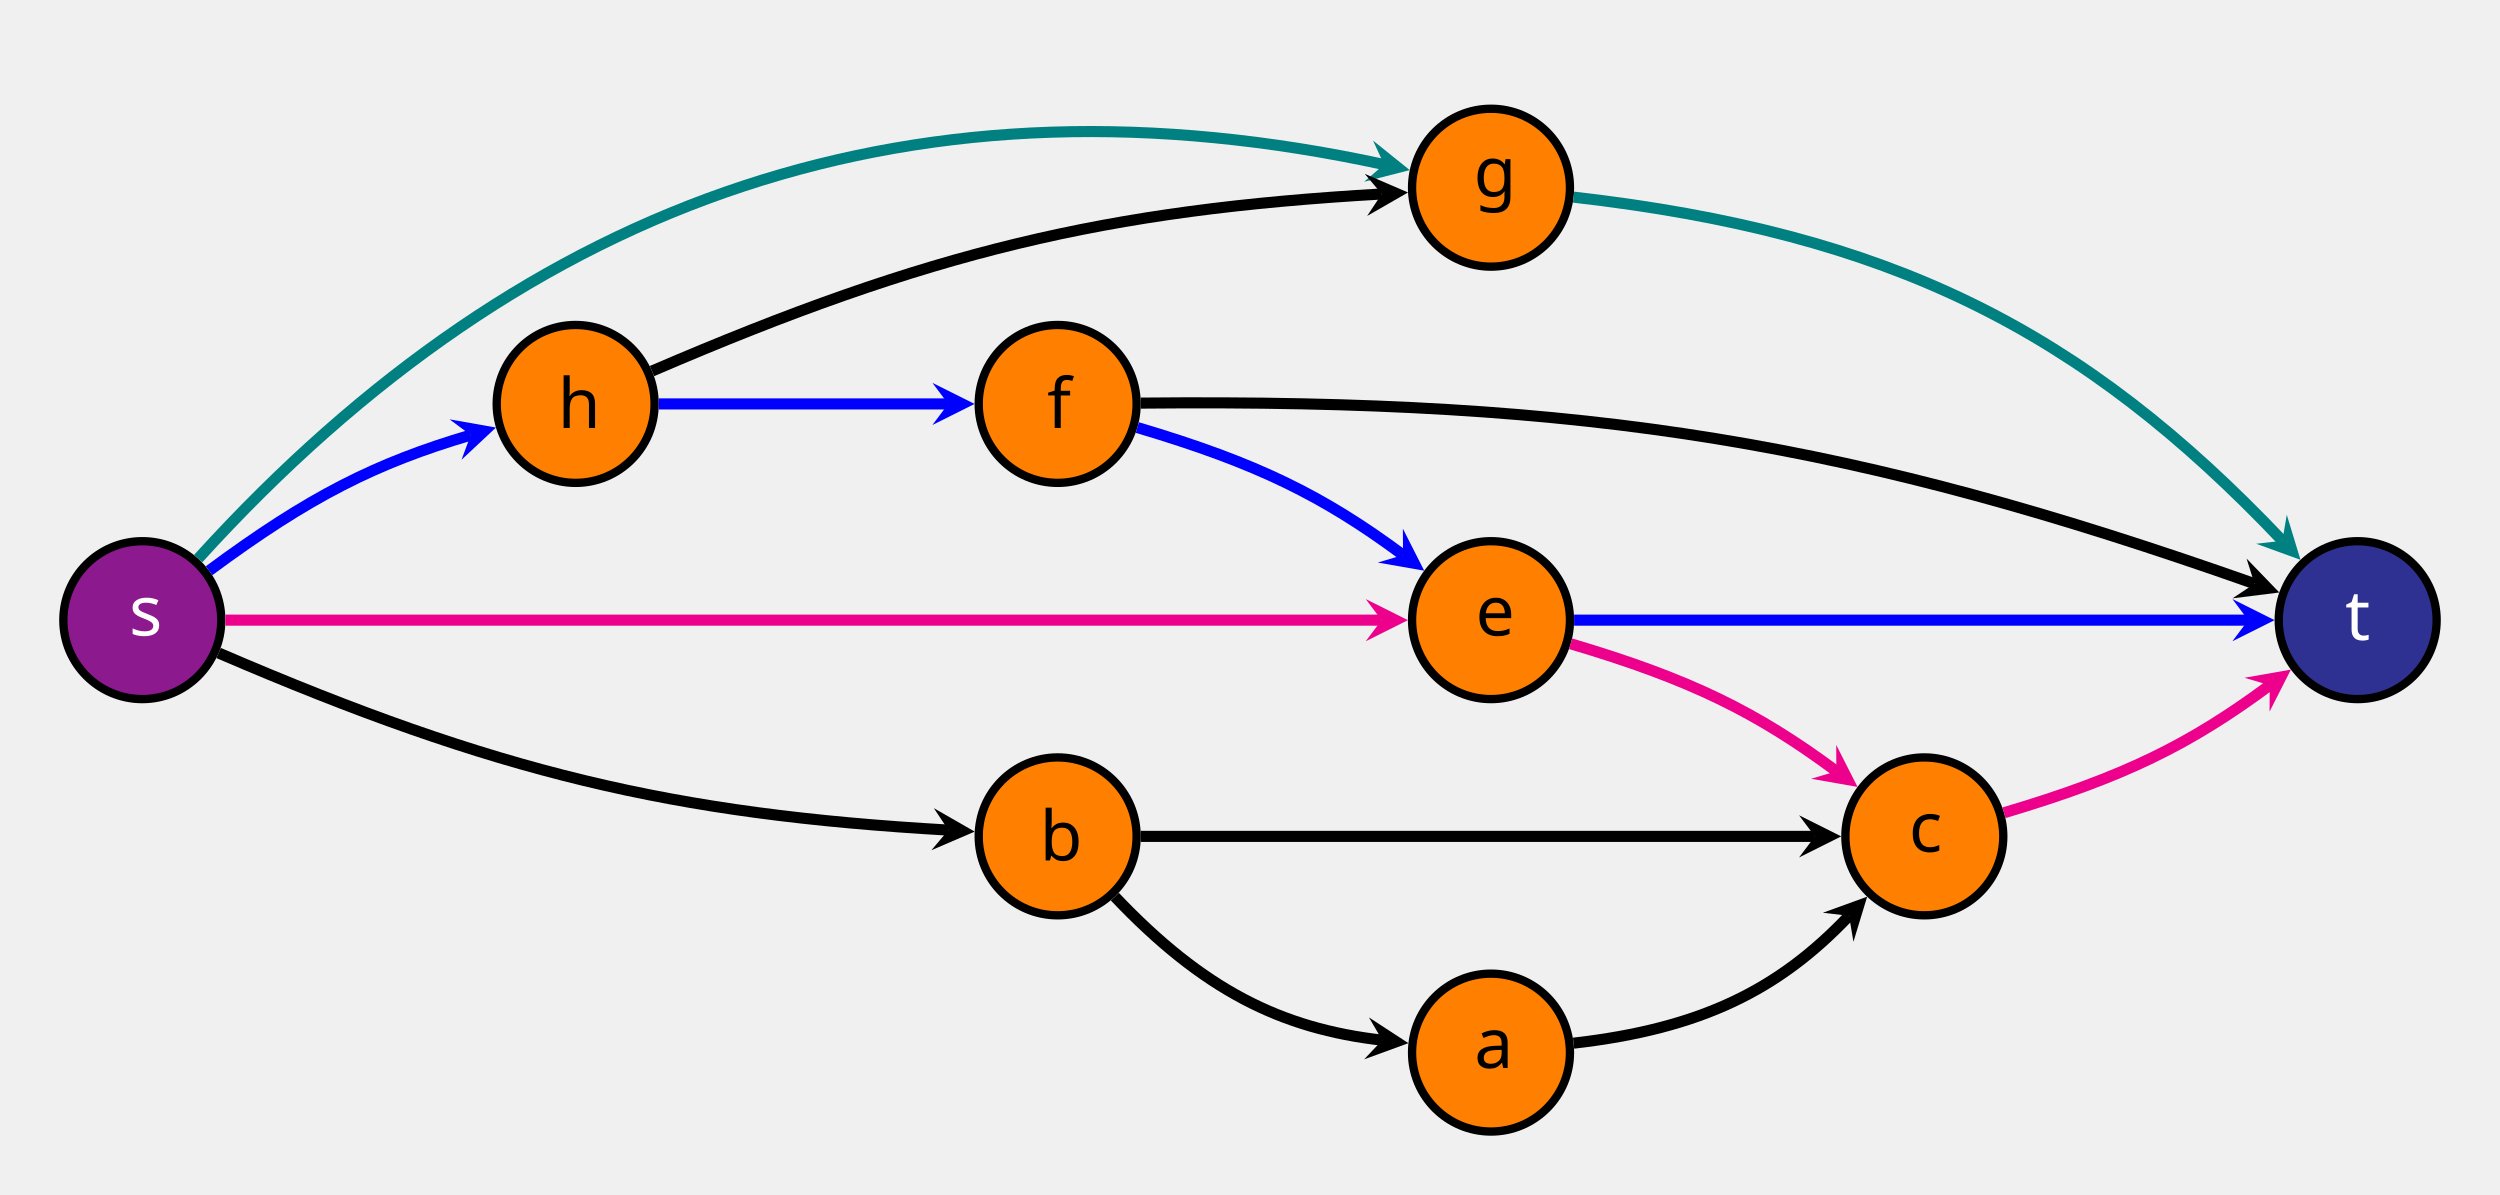
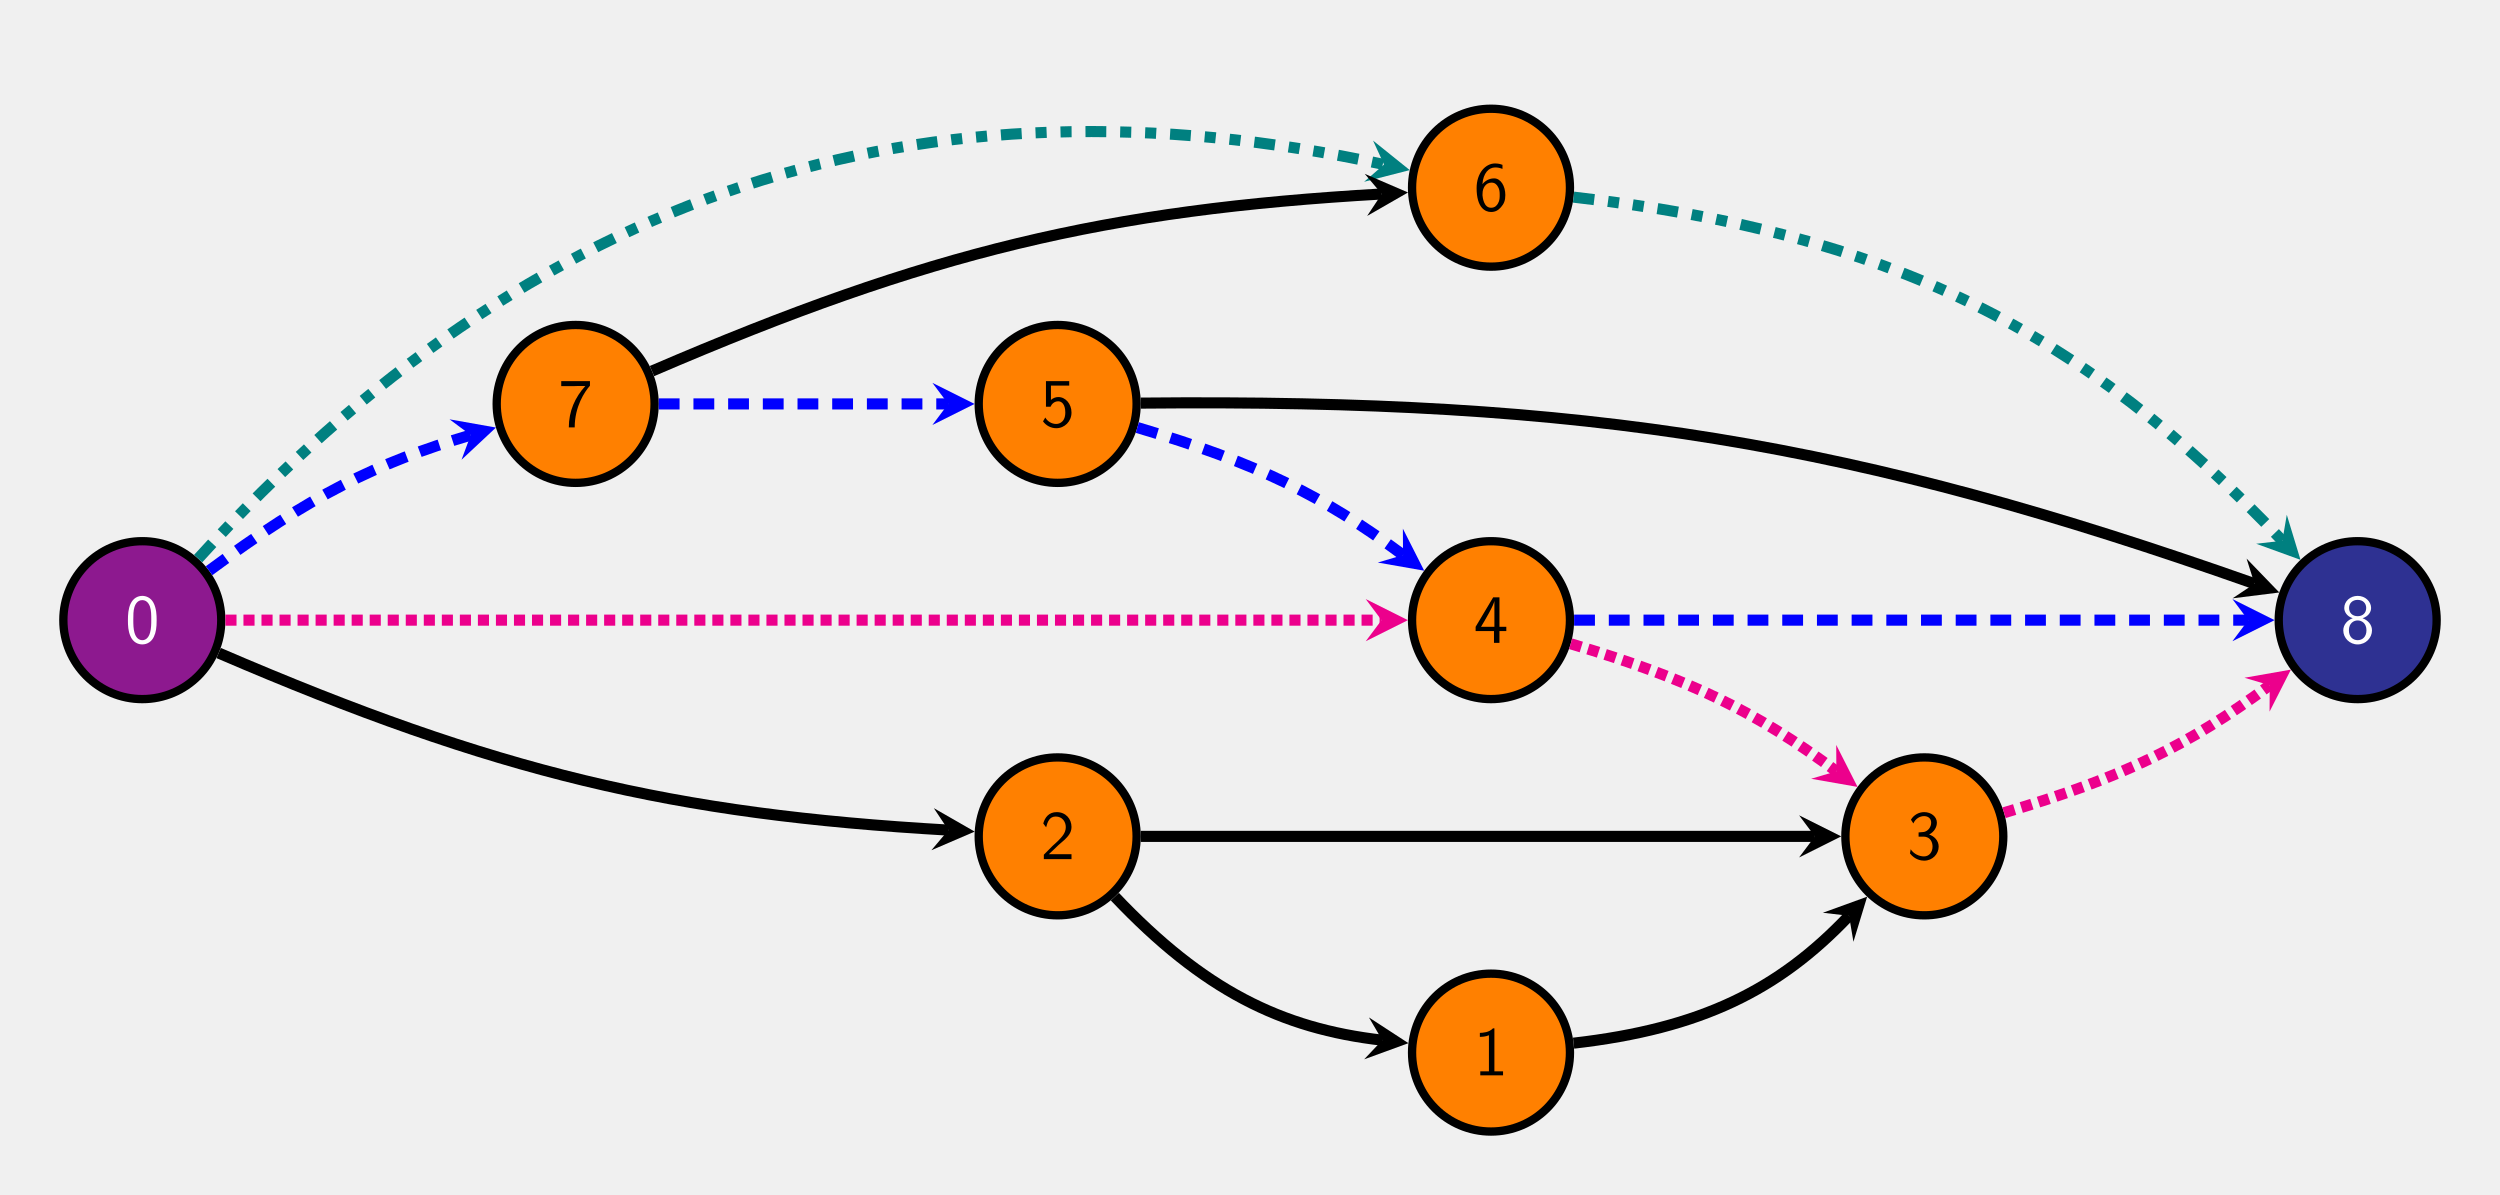
- <svg xmlns="http://www.w3.org/2000/svg" version="1.1" id="svg2" width="478.729" height="228.816" viewBox="0 0 478.729 228.816">
-   <defs id="defs6" />
-   <g id="g8" transform="matrix(1.333333,0,0,-1.333333,0,228.816)">
-     <g id="g10" transform="translate(214.137,144.655)">
-       <g id="g12">
-         <g id="g14">
-           <g id="g16">
-             <g id="g18">
-               <path d="M 11.339,0 C 11.339,6.262 6.262,11.339 0,11.339 -6.262,11.339 -11.339,6.262 -11.339,0 c 0,-6.262 5.076,-11.339 11.339,-11.339 6.262,0 11.339,5.076 11.339,11.339 z" style="fill:#ff8000;fill-opacity:1;fill-rule:nonzero;stroke:#000000;stroke-width:1.196;stroke-linecap:butt;stroke-linejoin:miter;stroke-miterlimit:10;stroke-dasharray:none;stroke-opacity:1" id="path20" />
-             </g>
-             <g id="g22" transform="translate(-2.491,-1.245)">
-               <g id="g24">
-                 <g id="g26" transform="translate(-211.646,-143.41)">
-                   <text xml:space="preserve" transform="matrix(1,0,0,-1,211.646,143.41)" style="font-variant:normal;font-weight:normal;font-size:9.963px;font-family:CMSS10;-inkscape-font-specification:CMSS10;writing-mode:lr-tb;fill:#000000;fill-opacity:1;fill-rule:nonzero;stroke:none" id="text30">
-                     <tspan x="0" y="0" id="tspan28">g</tspan>
-                   </text>
-                   <g id="g32" transform="translate(211.646,143.41)" />
-                 </g>
-               </g>
-               <g id="g34" transform="translate(2.491,1.245)" />
-             </g>
-           </g>
-           <g id="g36">
-             <g id="g38">
-               <path d="m -50.897,-31.054 c 0,6.262 -5.076,11.339 -11.339,11.339 -6.262,0 -11.339,-5.076 -11.339,-11.339 0,-6.262 5.076,-11.339 11.339,-11.339 6.262,0 11.339,5.076 11.339,11.339 z" style="fill:#ff8000;fill-opacity:1;fill-rule:nonzero;stroke:#000000;stroke-width:1.196;stroke-linecap:butt;stroke-linejoin:miter;stroke-miterlimit:10;stroke-dasharray:none;stroke-opacity:1" id="path40" />
-             </g>
-             <g id="g42" transform="translate(-63.757,-34.513)">
-               <g id="g44">
-                 <g id="g46" transform="translate(-150.38,-110.142)">
-                   <text xml:space="preserve" transform="matrix(1,0,0,-1,150.38,110.142)" style="font-variant:normal;font-weight:normal;font-size:9.963px;font-family:CMSS10;-inkscape-font-specification:CMSS10;writing-mode:lr-tb;fill:#000000;fill-opacity:1;fill-rule:nonzero;stroke:none" id="text50">
-                     <tspan x="0" y="0" id="tspan48">f</tspan>
-                   </text>
-                   <g id="g52" transform="translate(150.38,110.142)" />
-                 </g>
-               </g>
-               <g id="g54" transform="translate(63.757,34.513)" />
-             </g>
-           </g>
-           <g id="g56">
-             <g id="g58">
-               <path d="m -120.125,-31.054 c 0,6.262 -5.076,11.339 -11.339,11.339 -6.262,0 -11.339,-5.076 -11.339,-11.339 0,-6.262 5.076,-11.339 11.339,-11.339 6.262,0 11.339,5.076 11.339,11.339 z" style="fill:#ff8000;fill-opacity:1;fill-rule:nonzero;stroke:#000000;stroke-width:1.196;stroke-linecap:butt;stroke-linejoin:miter;stroke-miterlimit:10;stroke-dasharray:none;stroke-opacity:1" id="path60" />
-             </g>
-             <g id="g62" transform="translate(-134.036,-34.513)">
-               <g id="g64">
-                 <g id="g66" transform="translate(-80.101,-110.142)">
-                   <text xml:space="preserve" transform="matrix(1,0,0,-1,80.101,110.142)" style="font-variant:normal;font-weight:normal;font-size:9.963px;font-family:CMSS10;-inkscape-font-specification:CMSS10;writing-mode:lr-tb;fill:#000000;fill-opacity:1;fill-rule:nonzero;stroke:none" id="text70">
-                     <tspan x="0" y="0" id="tspan68">h</tspan>
-                   </text>
-                   <g id="g72" transform="translate(80.101,110.142)" />
-                 </g>
-               </g>
-               <g id="g74" transform="translate(134.036,34.513)" />
-             </g>
-           </g>
-           <g id="g76">
-             <g id="g78">
-               <path d="m -182.36,-62.108 c 0,6.262 -5.076,11.339 -11.339,11.339 -6.262,0 -11.339,-5.076 -11.339,-11.339 0,-6.262 5.076,-11.339 11.339,-11.339 6.262,0 11.339,5.076 11.339,11.339 z" style="fill:#8d198f;fill-opacity:1;fill-rule:nonzero;stroke:#000000;stroke-width:1.196;stroke-linecap:butt;stroke-linejoin:miter;stroke-miterlimit:10;stroke-dasharray:none;stroke-opacity:1" id="path80" />
-             </g>
-             <g id="g82" transform="translate(-195.606,-64.321)">
-               <g id="g84">
-                 <g id="g86" transform="translate(-18.531,-80.334)">
-                   <text xml:space="preserve" transform="matrix(1,0,0,-1,18.531,80.334)" style="font-variant:normal;font-weight:normal;font-size:9.963px;font-family:CMSS10;-inkscape-font-specification:CMSS10;writing-mode:lr-tb;fill:#ffffff;fill-opacity:1;fill-rule:nonzero;stroke:none" id="text90">
-                     <tspan x="0" y="0" id="tspan88">s</tspan>
-                   </text>
-                   <g id="g92" transform="translate(18.531,80.334)" />
-                 </g>
-               </g>
-               <g id="g94" transform="translate(195.606,64.321)" />
-             </g>
-           </g>
-           <g id="g96">
-             <g id="g98">
-               <path d="m 11.339,-62.108 c 0,6.262 -5.076,11.339 -11.339,11.339 -6.262,0 -11.339,-5.076 -11.339,-11.339 0,-6.262 5.076,-11.339 11.339,-11.339 6.262,0 11.339,5.076 11.339,11.339 z" style="fill:#ff8000;fill-opacity:1;fill-rule:nonzero;stroke:#000000;stroke-width:1.196;stroke-linecap:butt;stroke-linejoin:miter;stroke-miterlimit:10;stroke-dasharray:none;stroke-opacity:1" id="path100" />
-             </g>
-             <g id="g102" transform="translate(-2.214,-64.321)">
-               <g id="g104">
-                 <g id="g106" transform="translate(-211.923,-80.334)">
-                   <text xml:space="preserve" transform="matrix(1,0,0,-1,211.923,80.334)" style="font-variant:normal;font-weight:normal;font-size:9.963px;font-family:CMSS10;-inkscape-font-specification:CMSS10;writing-mode:lr-tb;fill:#000000;fill-opacity:1;fill-rule:nonzero;stroke:none" id="text110">
-                     <tspan x="0" y="0" id="tspan108">e</tspan>
-                   </text>
-                   <g id="g112" transform="translate(211.923,80.334)" />
-                 </g>
-               </g>
-               <g id="g114" transform="translate(2.214,64.321)" />
-             </g>
-           </g>
-           <g id="g116">
-             <g id="g118">
-               <path d="m 73.574,-93.162 c 0,6.262 -5.076,11.339 -11.339,11.339 -6.262,0 -11.339,-5.076 -11.339,-11.339 0,-6.262 5.076,-11.339 11.339,-11.339 6.262,0 11.339,5.076 11.339,11.339 z" style="fill:#ff8000;fill-opacity:1;fill-rule:nonzero;stroke:#000000;stroke-width:1.196;stroke-linecap:butt;stroke-linejoin:miter;stroke-miterlimit:10;stroke-dasharray:none;stroke-opacity:1" id="path120" />
-             </g>
-             <g id="g122" transform="translate(60.021,-95.375)">
-               <g id="g124">
-                 <g id="g126" transform="translate(-274.158,-49.28)">
-                   <text xml:space="preserve" transform="matrix(1,0,0,-1,274.158,49.28)" style="font-variant:normal;font-weight:normal;font-size:9.963px;font-family:CMSS10;-inkscape-font-specification:CMSS10;writing-mode:lr-tb;fill:#000000;fill-opacity:1;fill-rule:nonzero;stroke:none" id="text130">
-                     <tspan x="0" y="0" id="tspan128">c</tspan>
-                   </text>
-                   <g id="g132" transform="translate(274.158,49.28)" />
-                 </g>
-               </g>
-               <g id="g134" transform="translate(-60.021,95.375)" />
-             </g>
-           </g>
-           <g id="g136">
-             <g id="g138">
-               <path d="m 135.81,-62.108 c 0,6.262 -5.076,11.339 -11.339,11.339 -6.262,0 -11.339,-5.076 -11.339,-11.339 0,-6.262 5.076,-11.339 11.339,-11.339 6.262,0 11.339,5.076 11.339,11.339 z" style="fill:#2e3192;fill-opacity:1;fill-rule:nonzero;stroke:#000000;stroke-width:1.196;stroke-linecap:butt;stroke-linejoin:miter;stroke-miterlimit:10;stroke-dasharray:none;stroke-opacity:1" id="path140" />
-             </g>
-             <g id="g142" transform="translate(122.671,-64.954)">
-               <g id="g144">
-                 <g id="g146" transform="translate(-336.808,-79.701)">
-                   <text xml:space="preserve" transform="matrix(1,0,0,-1,336.808,79.701)" style="font-variant:normal;font-weight:normal;font-size:9.963px;font-family:CMSS10;-inkscape-font-specification:CMSS10;writing-mode:lr-tb;fill:#ffffff;fill-opacity:1;fill-rule:nonzero;stroke:none" id="text150">
-                     <tspan x="0" y="0" id="tspan148">t</tspan>
-                   </text>
-                   <g id="g152" transform="translate(336.808,79.701)" />
-                 </g>
-               </g>
-               <g id="g154" transform="translate(-122.671,64.954)" />
-             </g>
-           </g>
-           <g id="g156">
-             <g id="g158">
-               <path d="m 11.339,-124.216 c 0,6.262 -5.076,11.339 -11.339,11.339 -6.262,0 -11.339,-5.076 -11.339,-11.339 0,-6.262 5.076,-11.339 11.339,-11.339 6.262,0 11.339,5.076 11.339,11.339 z" style="fill:#ff8000;fill-opacity:1;fill-rule:nonzero;stroke:#000000;stroke-width:1.196;stroke-linecap:butt;stroke-linejoin:miter;stroke-miterlimit:10;stroke-dasharray:none;stroke-opacity:1" id="path160" />
-             </g>
-             <g id="g162" transform="translate(-2.394,-126.429)">
-               <g id="g164">
-                 <g id="g166" transform="translate(-211.743,-18.226)">
-                   <text xml:space="preserve" transform="matrix(1,0,0,-1,211.743,18.226)" style="font-variant:normal;font-weight:normal;font-size:9.963px;font-family:CMSS10;-inkscape-font-specification:CMSS10;writing-mode:lr-tb;fill:#000000;fill-opacity:1;fill-rule:nonzero;stroke:none" id="text170">
-                     <tspan x="0" y="0" id="tspan168">a</tspan>
-                   </text>
-                   <g id="g172" transform="translate(211.743,18.226)" />
-                 </g>
-               </g>
-               <g id="g174" transform="translate(2.394,126.429)" />
-             </g>
-           </g>
-           <g id="g176">
-             <g id="g178">
-               <path d="m -50.897,-93.162 c 0,6.262 -5.076,11.339 -11.339,11.339 -6.262,0 -11.339,-5.076 -11.339,-11.339 0,-6.262 5.076,-11.339 11.339,-11.339 6.262,0 11.339,5.076 11.339,11.339 z" style="fill:#ff8000;fill-opacity:1;fill-rule:nonzero;stroke:#000000;stroke-width:1.196;stroke-linecap:butt;stroke-linejoin:miter;stroke-miterlimit:10;stroke-dasharray:none;stroke-opacity:1" id="path180" />
-             </g>
-             <g id="g182" transform="translate(-64.809,-96.62)">
-               <g id="g184">
-                 <g id="g186" transform="translate(-149.328,-48.035)">
-                   <text xml:space="preserve" transform="matrix(1,0,0,-1,149.328,48.035)" style="font-variant:normal;font-weight:normal;font-size:9.963px;font-family:CMSS10;-inkscape-font-specification:CMSS10;writing-mode:lr-tb;fill:#000000;fill-opacity:1;fill-rule:nonzero;stroke:none" id="text190">
-                     <tspan x="0" y="0" id="tspan188">b</tspan>
-                   </text>
-                   <g id="g192" transform="translate(149.328,48.035)" />
-                 </g>
-               </g>
-               <g id="g194" transform="translate(64.809,96.62)" />
-             </g>
-           </g>
-           <g id="g196">
-             <g id="g198">
-               <path d="M -185.678,-53.269 C -137.648,-0.34 -81.519,17.657 -15.365,3.328" style="fill:none;stroke:#008080;stroke-width:1.594;stroke-linecap:butt;stroke-linejoin:miter;stroke-miterlimit:10;stroke-dasharray:none;stroke-opacity:1" id="path200" />
-               <g id="g202" transform="matrix(0.9773,-0.21167,0.21167,0.9773,-15.36531,3.32793)">
-                 <g id="g204">
-                   <path d="M 3.786,0 -2.271,3.029 0,0 -2.271,-3.029" style="fill:#008080;fill-opacity:1;fill-rule:nonzero;stroke:none" id="path206" />
-                 </g>
-               </g>
-               <g id="g208">
-                 <g id="g210" transform="translate(-106.854,4.269)">
-                   <g id="g212" />
-                   <g id="g214" transform="translate(106.854,-4.269)" />
-                 </g>
-               </g>
-             </g>
-           </g>
-           <g id="g216">
-             <g id="g218">
-               <path d="M 11.859,-1.355 C 57.252,-6.54 84.819,-20.297 113.653,-50.701" style="fill:none;stroke:#008080;stroke-width:1.594;stroke-linecap:butt;stroke-linejoin:miter;stroke-miterlimit:10;stroke-dasharray:none;stroke-opacity:1" id="path220" />
-               <g id="g222" transform="matrix(0.6881,-0.72556,0.72556,0.6881,113.653,-50.70087)">
-                 <g id="g224">
-                   <path d="M 3.786,0 -2.271,3.029 0,0 -2.271,-3.029" style="fill:#008080;fill-opacity:1;fill-rule:nonzero;stroke:none" id="path226" />
-                 </g>
-               </g>
-               <g id="g228">
-                 <g id="g230" transform="translate(69.29,-12.796)">
-                   <g id="g232" />
-                   <g id="g234" transform="translate(-69.29,12.796)" />
-                 </g>
-               </g>
-             </g>
-           </g>
-           <g id="g236">
-             <g id="g238">
-               <path d="M -120.5,-26.335 C -80.518,-9.125 -55.373,-3.183 -15.696,-0.902" style="fill:none;stroke:#000000;stroke-width:1.594;stroke-linecap:butt;stroke-linejoin:miter;stroke-miterlimit:10;stroke-dasharray:none;stroke-opacity:1" id="path240" />
-               <g id="g242" transform="matrix(0.9983,0.05737,-0.05737,0.9983,-15.69566,-0.9022)">
-                 <g id="g244">
-                   <path d="M 3.786,0 -2.271,3.029 0,0 -2.271,-3.029" style="fill:#000000;fill-opacity:1;fill-rule:nonzero;stroke:none" id="path246" />
-                 </g>
-               </g>
-               <g id="g248">
-                 <g id="g250" transform="translate(-67.51,-3.875)">
-                   <g id="g252" />
-                   <g id="g254" transform="translate(67.51,3.875)" />
-                 </g>
-               </g>
-             </g>
-           </g>
-           <g id="g256">
-             <g id="g258">
-               <path d="m -184.107,-55.006 c 14.49,10.73 23.914,15.432 37.571,19.482" style="fill:none;stroke:#0000ff;stroke-width:1.594;stroke-linecap:butt;stroke-linejoin:miter;stroke-miterlimit:10;stroke-dasharray:none;stroke-opacity:1" id="path260" />
-               <g id="g262" transform="matrix(0.95866,0.28432,-0.28432,0.95866,-146.5361,-35.52368)">
-                 <g id="g264">
-                   <path d="M 3.786,0 -2.271,3.029 0,0 -2.271,-3.029" style="fill:#0000ff;fill-opacity:1;fill-rule:nonzero;stroke:none" id="path266" />
-                 </g>
-               </g>
-               <g id="g268">
-                 <g id="g270" transform="translate(-164.553,-46.742)">
-                   <g id="g272" />
-                   <g id="g274" transform="translate(164.553,46.742)" />
-                 </g>
-               </g>
-             </g>
-           </g>
-           <g id="g276">
-             <g id="g278">
-               <path d="m -119.527,-31.054 h 41.569" style="fill:none;stroke:#0000ff;stroke-width:1.594;stroke-linecap:butt;stroke-linejoin:miter;stroke-miterlimit:10;stroke-dasharray:none;stroke-opacity:1" id="path280" />
-               <g id="g282" transform="translate(-77.95793,-31.05412)">
-                 <g id="g284">
-                   <path d="M 3.786,0 -2.271,3.029 0,0 -2.271,-3.029" style="fill:#0000ff;fill-opacity:1;fill-rule:nonzero;stroke:none" id="path286" />
-                 </g>
-               </g>
-               <g id="g288">
-                 <g id="g290" transform="translate(-96.848,-35.171)">
-                   <g id="g292" />
-                   <g id="g294" transform="translate(96.848,35.171)" />
-                 </g>
-               </g>
-             </g>
-           </g>
-           <g id="g296">
-             <g id="g298">
-               <path d="M -50.3,-30.938 C 14.469,-30.308 52.137,-36.575 109.646,-56.875" style="fill:none;stroke:#000000;stroke-width:1.594;stroke-linecap:butt;stroke-linejoin:miter;stroke-miterlimit:10;stroke-dasharray:none;stroke-opacity:1" id="path300" />
-               <g id="g302" transform="matrix(0.94293,-0.33284,0.33284,0.94293,109.6462,-56.87506)">
-                 <g id="g304">
-                   <path d="M 3.786,0 -2.271,3.029 0,0 -2.271,-3.029" style="fill:#000000;fill-opacity:1;fill-rule:nonzero;stroke:none" id="path306" />
-                 </g>
-               </g>
-               <g id="g308">
-                 <g id="g310" transform="translate(32.841,-32.097)">
-                   <g id="g312" />
-                   <g id="g314" transform="translate(-32.841,32.097)" />
-                 </g>
-               </g>
-             </g>
-           </g>
-           <g id="g316">
-             <g id="g318">
-               <path d="m -50.792,-34.447 c 17.286,-5.127 26.71,-9.829 38.157,-18.306" style="fill:none;stroke:#0000ff;stroke-width:1.594;stroke-linecap:butt;stroke-linejoin:miter;stroke-miterlimit:10;stroke-dasharray:none;stroke-opacity:1" id="path320" />
-               <g id="g322" transform="matrix(0.80362,-0.59505,0.59505,0.80362,-12.6349,-52.75293)">
-                 <g id="g324">
-                   <path d="M 3.786,0 -2.271,3.029 0,0 -2.271,-3.029" style="fill:#0000ff;fill-opacity:1;fill-rule:nonzero;stroke:none" id="path326" />
-                 </g>
-               </g>
-               <g id="g328">
-                 <g id="g330" transform="translate(-29.144,-46.742)">
-                   <g id="g332" />
-                   <g id="g334" transform="translate(29.144,46.742)" />
-                 </g>
-               </g>
-             </g>
-           </g>
-           <g id="g336">
-             <g id="g338">
-               <path d="M -181.763,-62.108 H -15.722" style="fill:none;stroke:#ec008c;stroke-width:1.594;stroke-linecap:butt;stroke-linejoin:miter;stroke-miterlimit:10;stroke-dasharray:none;stroke-opacity:1" id="path340" />
-               <g id="g342" transform="translate(-15.72229,-62.10825)">
-                 <g id="g344">
-                   <path d="M 3.786,0 -2.271,3.029 0,0 -2.271,-3.029" style="fill:#ec008c;fill-opacity:1;fill-rule:nonzero;stroke:none" id="path346" />
-                 </g>
-               </g>
-               <g id="g348">
-                 <g id="g350" transform="translate(-96.848,-66.225)">
-                   <g id="g352" />
-                   <g id="g354" transform="translate(96.848,66.225)" />
-                 </g>
-               </g>
-             </g>
-           </g>
-           <g id="g356">
-             <g id="g358">
-               <path d="m 11.936,-62.108 h 96.813" style="fill:none;stroke:#0000ff;stroke-width:1.594;stroke-linecap:butt;stroke-linejoin:miter;stroke-miterlimit:10;stroke-dasharray:none;stroke-opacity:1" id="path360" />
-               <g id="g362" transform="translate(108.749,-62.10825)">
-                 <g id="g364">
-                   <path d="M 3.786,0 -2.271,3.029 0,0 -2.271,-3.029" style="fill:#0000ff;fill-opacity:1;fill-rule:nonzero;stroke:none" id="path366" />
-                 </g>
-               </g>
-               <g id="g368">
-                 <g id="g370" transform="translate(62.235,-57.99)">
-                   <g id="g372" />
-                   <g id="g374" transform="translate(-62.235,57.99)" />
-                 </g>
-               </g>
-             </g>
-           </g>
-           <g id="g376">
-             <g id="g378">
-               <path d="m 11.443,-65.501 c 17.286,-5.127 26.71,-9.829 38.157,-18.306" style="fill:none;stroke:#ec008c;stroke-width:1.594;stroke-linecap:butt;stroke-linejoin:miter;stroke-miterlimit:10;stroke-dasharray:none;stroke-opacity:1" id="path380" />
-               <g id="g382" transform="matrix(0.80362,-0.59505,0.59505,0.80362,49.60072,-83.80705)">
-                 <g id="g384">
-                   <path d="M 3.786,0 -2.271,3.029 0,0 -2.271,-3.029" style="fill:#ec008c;fill-opacity:1;fill-rule:nonzero;stroke:none" id="path386" />
-                 </g>
-               </g>
-               <g id="g388">
-                 <g id="g390" transform="translate(33.091,-77.796)">
-                   <g id="g392" />
-                   <g id="g394" transform="translate(-33.091,77.796)" />
-                 </g>
-               </g>
-             </g>
-           </g>
-           <g id="g396">
-             <g id="g398">
-               <path d="m -182.736,-66.828 c 39.982,-17.21 65.127,-23.152 104.805,-25.433" style="fill:none;stroke:#000000;stroke-width:1.594;stroke-linecap:butt;stroke-linejoin:miter;stroke-miterlimit:10;stroke-dasharray:none;stroke-opacity:1" id="path400" />
-               <g id="g402" transform="matrix(0.9983,-0.05737,0.05737,0.9983,-77.9313,-92.26018)">
-                 <g id="g404">
-                   <path d="M 3.786,0 -2.271,3.029 0,0 -2.271,-3.029" style="fill:#000000;fill-opacity:1;fill-rule:nonzero;stroke:none" id="path406" />
-                 </g>
-               </g>
-               <g id="g408">
-                 <g id="g410" transform="translate(-129.745,-81.051)">
-                   <g id="g412" />
-                   <g id="g414" transform="translate(129.745,81.051)" />
-                 </g>
-               </g>
-             </g>
-           </g>
-           <g id="g416">
-             <g id="g418">
-               <path d="m -50.299,-93.162 h 96.812" style="fill:none;stroke:#000000;stroke-width:1.594;stroke-linecap:butt;stroke-linejoin:miter;stroke-miterlimit:10;stroke-dasharray:none;stroke-opacity:1" id="path420" />
-               <g id="g422" transform="translate(46.51334,-93.16238)">
-                 <g id="g424">
-                   <path d="M 3.786,0 -2.271,3.029 0,0 -2.271,-3.029" style="fill:#000000;fill-opacity:1;fill-rule:nonzero;stroke:none" id="path426" />
-                 </g>
-               </g>
-               <g id="g428">
-                 <g id="g430" transform="translate(0,-89.044)">
-                   <g id="g432" />
-                   <g id="g434" transform="translate(0,89.044)" />
-                 </g>
-               </g>
-             </g>
-           </g>
-           <g id="g436">
-             <g id="g438">
-               <path d="m 73.679,-89.769 c 17.286,5.127 26.71,9.829 38.157,18.306" style="fill:none;stroke:#ec008c;stroke-width:1.594;stroke-linecap:butt;stroke-linejoin:miter;stroke-miterlimit:10;stroke-dasharray:none;stroke-opacity:1" id="path440" />
-               <g id="g442" transform="matrix(0.80362,0.59505,-0.59505,0.80362,111.8363,-71.46358)">
-                 <g id="g444">
-                   <path d="M 3.786,0 -2.271,3.029 0,0 -2.271,-3.029" style="fill:#ec008c;fill-opacity:1;fill-rule:nonzero;stroke:none" id="path446" />
-                 </g>
-               </g>
-               <g id="g448">
-                 <g id="g450" transform="translate(95.326,-77.472)">
-                   <g id="g452" />
-                   <g id="g454" transform="translate(-95.326,77.472)" />
-                 </g>
-               </g>
-             </g>
-           </g>
-           <g id="g456">
-             <g id="g458">
-               <path d="m -54.022,-101.823 c 12.697,-13.389 23.831,-18.944 38.402,-20.609" style="fill:none;stroke:#000000;stroke-width:1.594;stroke-linecap:butt;stroke-linejoin:miter;stroke-miterlimit:10;stroke-dasharray:none;stroke-opacity:1" id="path460" />
-               <g id="g462" transform="matrix(0.99348,-0.11351,0.11351,0.99348,-15.62003,-122.4321)">
-                 <g id="g464">
-                   <path d="M 3.786,0 -2.271,3.029 0,0 -2.271,-3.029" style="fill:#000000;fill-opacity:1;fill-rule:nonzero;stroke:none" id="path466" />
-                 </g>
-               </g>
-               <g id="g468">
-                 <g id="g470" transform="translate(-35.054,-112.458)">
-                   <g id="g472" />
-                   <g id="g474" transform="translate(35.054,112.458)" />
-                 </g>
-               </g>
-             </g>
-           </g>
-           <g id="g476">
-             <g id="g478">
-               <path d="m 11.859,-122.862 c 18.333,2.095 29.467,7.65 39.559,18.292" style="fill:none;stroke:#000000;stroke-width:1.594;stroke-linecap:butt;stroke-linejoin:miter;stroke-miterlimit:10;stroke-dasharray:none;stroke-opacity:1" id="path480" />
-               <g id="g482" transform="matrix(0.68806,0.72557,-0.72557,0.68806,51.41751,-104.5698)">
-                 <g id="g484">
-                   <path d="M 3.786,0 -2.271,3.029 0,0 -2.271,-3.029" style="fill:#000000;fill-opacity:1;fill-rule:nonzero;stroke:none" id="path486" />
-                 </g>
-               </g>
-               <g id="g488">
-                 <g id="g490" transform="translate(35.054,-112.458)">
-                   <g id="g492" />
-                   <g id="g494" transform="translate(-35.054,112.458)" />
-                 </g>
-               </g>
-             </g>
-           </g>
-         </g>
-       </g>
-     </g>
+ <svg xmlns="http://www.w3.org/2000/svg" version="1.1" id="svg1" width="478.729" height="228.816" viewBox="0 0 478.729 228.816">
+   <defs id="defs1" />
+   <g id="g1">
+     <path id="path1" d="M 11.339,0 C 11.339,6.262 6.262,11.339 0,11.339 -6.262,11.339 -11.339,6.262 -11.339,0 c 0,-6.262 5.076,-11.339 11.339,-11.339 6.262,0 11.339,5.076 11.339,11.339 z" style="fill:#ff8000;fill-opacity:1;fill-rule:nonzero;stroke:#000000;stroke-width:1.196;stroke-linecap:butt;stroke-linejoin:miter;stroke-miterlimit:10;stroke-dasharray:none;stroke-opacity:1" transform="matrix(1.333333,0,0,-1.333333,285.516,35.94267)" />
+     <path id="path2" d="m 4.137,-6.55 c -0.516,-0.199 -0.914,-0.199 -1.055,-0.199 -1.406,0 -2.66,1.406 -2.66,3.539 0,2.824 1.23,3.434 2.074,3.434 0.598,0 1.031,-0.234 1.418,-0.68 0.445,-0.504 0.633,-0.973 0.633,-1.758 0,-1.277 -0.656,-2.391 -1.605,-2.391 -0.316,0 -1.078,0.082 -1.688,0.832 0.129,-1.605 0.914,-2.402 1.84,-2.402 0.375,0 0.691,0.07 1.043,0.211 z m -2.871,4.371 c 0,-0.141 0,-0.164 0.012,-0.281 0,-0.738 0.445,-1.535 1.277,-1.535 0.469,0 0.75,0.246 0.949,0.621 0.211,0.363 0.234,0.715 0.234,1.16 0,0.34 0,0.797 -0.246,1.207 -0.164,0.281 -0.422,0.621 -0.996,0.621 -1.055,0 -1.195,-1.465 -1.23,-1.793 z m 0,0" style="fill:#000000;fill-opacity:1;fill-rule:nonzero;stroke:none" aria-label="6" transform="matrix(1.333333,0,0,1.333333,282.1947,40.296)" />
+     <path id="path3" d="m -50.897,-31.054 c 0,6.262 -5.076,11.339 -11.339,11.339 -6.262,0 -11.339,-5.076 -11.339,-11.339 0,-6.262 5.076,-11.339 11.339,-11.339 6.262,0 11.339,5.076 11.339,11.339 z" style="fill:#ff8000;fill-opacity:1;fill-rule:nonzero;stroke:#000000;stroke-width:1.196;stroke-linecap:butt;stroke-linejoin:miter;stroke-miterlimit:10;stroke-dasharray:none;stroke-opacity:1" transform="matrix(1.333333,0,0,-1.333333,285.516,35.94267)" />
+     <path id="path4" d="m 1.524,-5.893 h 2.625 V -6.538 H 0.809 v 3.68 H 1.465 c 0.164,-0.398 0.539,-0.785 1.113,-0.785 0.469,0 1.008,0.41 1.008,1.605 0,1.652 -1.219,1.652 -1.301,1.652 -0.668,0 -1.277,-0.387 -1.57,-0.926 l -0.328,0.551 C 0.797,-0.186 1.488,0.224 2.297,0.224 c 1.184,0 2.18,-0.984 2.18,-2.25 0,-1.242 -0.855,-2.227 -1.887,-2.227 -0.398,0 -0.773,0.152 -1.066,0.41 z m 0,0" style="fill:#000000;fill-opacity:1;fill-rule:nonzero;stroke:none" aria-label="5" transform="matrix(1.333333,0,0,1.333333,199.2147,81.70133)" />
+     <path id="path5" d="m -120.125,-31.054 c 0,6.262 -5.076,11.339 -11.339,11.339 -6.262,0 -11.339,-5.076 -11.339,-11.339 0,-6.262 5.076,-11.339 11.339,-11.339 6.262,0 11.339,5.076 11.339,11.339 z" style="fill:#ff8000;fill-opacity:1;fill-rule:nonzero;stroke:#000000;stroke-width:1.196;stroke-linecap:butt;stroke-linejoin:miter;stroke-miterlimit:10;stroke-dasharray:none;stroke-opacity:1" transform="matrix(1.333333,0,0,-1.333333,285.516,35.94267)" />
+     <path id="path6" d="m 2.307,-5.823 c 0.117,0 0.246,-0.012 0.363,-0.012 H 3.878 C 2.401,-4.217 1.51,-2.225 1.51,0.107 h 0.844 c 0,-2.988 1.418,-5.121 2.191,-5.988 v -0.656 H 0.42 v 0.715 z m 0,0" style="fill:#000000;fill-opacity:1;fill-rule:nonzero;stroke:none" aria-label="7" transform="matrix(1.333333,0,0,1.333333,106.912,81.70133)" />
+     <path id="path7" d="m -182.36,-62.108 c 0,6.262 -5.076,11.339 -11.339,11.339 -6.262,0 -11.339,-5.076 -11.339,-11.339 0,-6.262 5.076,-11.339 11.339,-11.339 6.262,0 11.339,5.076 11.339,11.339 z" style="fill:#8d198f;fill-opacity:1;fill-rule:nonzero;stroke:#000000;stroke-width:1.196;stroke-linecap:butt;stroke-linejoin:miter;stroke-miterlimit:10;stroke-dasharray:none;stroke-opacity:1" transform="matrix(1.333333,0,0,-1.333333,285.516,35.94267)" />
+     <path id="path8" d="m 4.547,-3.247 c 0,-0.785 -0.035,-1.711 -0.457,-2.52 -0.398,-0.75 -1.09,-0.984 -1.594,-0.984 -0.598,0 -1.289,0.27 -1.699,1.148 -0.328,0.727 -0.375,1.559 -0.375,2.355 0,0.785 0.035,1.512 0.34,2.238 0.398,0.961 1.148,1.23 1.723,1.23 0.727,0 1.348,-0.41 1.664,-1.102 C 4.453,-1.524 4.547,-2.181 4.547,-3.247 Z m -2.051,2.859 c -0.527,0 -0.938,-0.375 -1.137,-1.102 -0.152,-0.562 -0.164,-1.102 -0.164,-1.875 0,-0.633 0,-1.23 0.164,-1.781 0.07,-0.188 0.316,-0.996 1.125,-0.996 0.773,0 1.031,0.75 1.102,0.926 0.188,0.562 0.188,1.23 0.188,1.852 0,0.656 0,1.277 -0.176,1.91 -0.258,0.902 -0.785,1.066 -1.102,1.066 z m 0,0" style="fill:#ffffff;fill-opacity:1;fill-rule:nonzero;stroke:none" aria-label="0" transform="matrix(1.333333,0,0,1.333333,23.93333,123.1067)" />
+     <path id="path9" d="m 11.339,-62.108 c 0,6.262 -5.076,11.339 -11.339,11.339 -6.262,0 -11.339,-5.076 -11.339,-11.339 0,-6.262 5.076,-11.339 11.339,-11.339 6.262,0 11.339,5.076 11.339,11.339 z" style="fill:#ff8000;fill-opacity:1;fill-rule:nonzero;stroke:#000000;stroke-width:1.196;stroke-linecap:butt;stroke-linejoin:miter;stroke-miterlimit:10;stroke-dasharray:none;stroke-opacity:1" transform="matrix(1.333333,0,0,-1.333333,285.516,35.94267)" />
+     <path id="path10" d="m 3.704,-1.7 h 0.984 v -0.609 H 3.704 V -6.54 H 2.801 l -2.52,4.23 v 0.609 H 2.918 v 1.699 h 0.785 z m -2.648,-0.609 c 0.516,-0.855 1.922,-3.223 1.922,-3.785 v 3.785 z m 0,0" style="fill:#000000;fill-opacity:1;fill-rule:nonzero;stroke:none" aria-label="4" transform="matrix(1.333333,0,0,1.333333,282.1947,123.1067)" />
+     <path id="path11" d="m 73.574,-93.162 c 0,6.262 -5.076,11.339 -11.339,11.339 -6.262,0 -11.339,-5.076 -11.339,-11.339 0,-6.262 5.076,-11.339 11.339,-11.339 6.262,0 11.339,5.076 11.339,11.339 z" style="fill:#ff8000;fill-opacity:1;fill-rule:nonzero;stroke:#000000;stroke-width:1.196;stroke-linecap:butt;stroke-linejoin:miter;stroke-miterlimit:10;stroke-dasharray:none;stroke-opacity:1" transform="matrix(1.333333,0,0,-1.333333,285.516,35.94267)" />
+     <path id="path12" d="M 0.915,-5.121 C 1.208,-5.813 1.852,-6.176 2.462,-6.176 c 0.516,0 1.008,0.293 1.008,0.938 0,0.609 -0.41,1.195 -1.02,1.336 -0.059,0.012 -0.082,0.012 -0.785,0.07 v 0.609 h 0.703 c 1.078,0 1.301,0.926 1.301,1.418 0,0.773 -0.457,1.418 -1.23,1.418 -0.68,0 -1.477,-0.352 -1.91,-1.031 l -0.105,0.598 c 0.727,0.938 1.641,1.043 2.039,1.043 1.219,0 2.086,-0.973 2.086,-2.016 0,-0.902 -0.691,-1.523 -1.371,-1.734 0.762,-0.41 1.113,-1.09 1.113,-1.711 0,-0.855 -0.832,-1.512 -1.816,-1.512 -0.773,0 -1.5,0.398 -1.91,1.09 z m 0,0" style="fill:#000000;fill-opacity:1;fill-rule:nonzero;stroke:none" aria-label="3" transform="matrix(1.333333,0,0,1.333333,365.1747,164.512)" />
+     <path id="path13" d="m 135.81,-62.108 c 0,6.262 -5.076,11.339 -11.339,11.339 -6.262,0 -11.339,-5.076 -11.339,-11.339 0,-6.262 5.076,-11.339 11.339,-11.339 6.262,0 11.339,5.076 11.339,11.339 z" style="fill:#2e3192;fill-opacity:1;fill-rule:nonzero;stroke:#000000;stroke-width:1.196;stroke-linecap:butt;stroke-linejoin:miter;stroke-miterlimit:10;stroke-dasharray:none;stroke-opacity:1" transform="matrix(1.333333,0,0,-1.333333,285.516,35.94267)" />
+     <path id="path14" d="m 3.189,-3.54 c 0.891,-0.281 1.23,-0.949 1.23,-1.477 0,-0.926 -0.855,-1.734 -1.922,-1.734 -1.125,0 -1.934,0.82 -1.934,1.734 0,0.527 0.34,1.195 1.219,1.477 -0.715,0.246 -1.359,0.879 -1.359,1.746 0,1.09 0.914,2.016 2.062,2.016 1.184,0 2.062,-0.961 2.062,-2.016 0,-0.902 -0.691,-1.512 -1.359,-1.746 z M 2.497,-3.833 c -0.773,0 -1.242,-0.492 -1.242,-1.184 0,-0.68 0.492,-1.16 1.23,-1.16 0.785,0 1.23,0.516 1.23,1.16 0,0.727 -0.504,1.184 -1.219,1.184 z m 0,3.445 c -0.691,0 -1.266,-0.48 -1.266,-1.418 0,-1.043 0.715,-1.418 1.254,-1.418 0.574,0 1.266,0.398 1.266,1.418 0,0.973 -0.621,1.418 -1.254,1.418 z m 0,0" style="fill:#ffffff;fill-opacity:1;fill-rule:nonzero;stroke:none" aria-label="8" transform="matrix(1.333333,0,0,1.333333,448.1547,123.1067)" />
+     <path id="path15" d="m 11.339,-124.216 c 0,6.262 -5.076,11.339 -11.339,11.339 -6.262,0 -11.339,-5.076 -11.339,-11.339 0,-6.262 5.076,-11.339 11.339,-11.339 6.262,0 11.339,5.076 11.339,11.339 z" style="fill:#ff8000;fill-opacity:1;fill-rule:nonzero;stroke:#000000;stroke-width:1.196;stroke-linecap:butt;stroke-linejoin:miter;stroke-miterlimit:10;stroke-dasharray:none;stroke-opacity:1" transform="matrix(1.333333,0,0,-1.333333,285.516,35.94267)" />
+     <path id="path16" d="M 2.977,-6.751 H 2.778 c -0.586,0.609 -1.418,0.633 -1.887,0.656 v 0.574 c 0.328,-0.012 0.809,-0.023 1.301,-0.234 v 5.18 H 0.95 v 0.574 H 4.219 V -0.576 H 2.977 Z m 0,0" style="fill:#000000;fill-opacity:1;fill-rule:nonzero;stroke:none" aria-label="1" transform="matrix(1.333333,0,0,1.333333,282.1947,205.916)" />
+     <path id="path17" d="m -50.897,-93.162 c 0,6.262 -5.076,11.339 -11.339,11.339 -6.262,0 -11.339,-5.076 -11.339,-11.339 0,-6.262 5.076,-11.339 11.339,-11.339 6.262,0 11.339,5.076 11.339,11.339 z" style="fill:#ff8000;fill-opacity:1;fill-rule:nonzero;stroke:#000000;stroke-width:1.196;stroke-linecap:butt;stroke-linejoin:miter;stroke-miterlimit:10;stroke-dasharray:none;stroke-opacity:1" transform="matrix(1.333333,0,0,-1.333333,285.516,35.94267)" />
+     <path id="path18" d="M 1.735,-1.875 0.504,-0.633 V -2.109375e-4 H 4.477 V -0.703 H 2.66 c -0.117,0 -0.234,0 -0.363,0 h -1.078 c 0.316,-0.27 1.078,-1.02 1.383,-1.312 0.188,-0.176 0.691,-0.598 0.891,-0.773 0.445,-0.445 0.984,-0.973 0.984,-1.828 0,-1.137 -0.809,-2.133 -2.121,-2.133 -1.137,0 -1.699,0.773 -1.934,1.629 0.117,0.176 0.164,0.234 0.188,0.258 0.023,0.023 0.117,0.152 0.223,0.293 0.199,-0.773 0.469,-1.547 1.383,-1.547 0.938,0 1.441,0.75 1.441,1.523 0,0.844 -0.562,1.418 -1.16,2.016 z m 0,0" style="fill:#000000;fill-opacity:1;fill-rule:nonzero;stroke:none" aria-label="2" transform="matrix(1.333333,0,0,1.333333,199.2147,164.512)" />
+     <path id="path19" d="M -185.678,-53.269 C -137.648,-0.34 -81.519,17.657 -15.365,3.328" style="fill:none;stroke:#008080;stroke-width:1.594;stroke-linecap:butt;stroke-linejoin:miter;stroke-miterlimit:10;stroke-dasharray:2.989, 1.993, 1.594, 1.993, 1.594, 1.993;stroke-dashoffset:0;stroke-opacity:1" transform="matrix(1.333333,0,0,-1.333333,285.516,35.94267)" />
+     <path id="path20" d="M 3.786,0 -2.271,3.029 0,0 -2.271,-3.029" style="fill:#008080;fill-opacity:1;fill-rule:nonzero;stroke:none" transform="matrix(1.303067,0.2822267,0.2822267,-1.303067,265.0289,31.50543)" />
+     <path id="path21" d="M 11.859,-1.355 C 57.252,-6.54 84.819,-20.297 113.653,-50.701" style="fill:none;stroke:#008080;stroke-width:1.594;stroke-linecap:butt;stroke-linejoin:miter;stroke-miterlimit:10;stroke-dasharray:2.989, 1.993, 1.594, 1.993, 1.594, 1.993;stroke-dashoffset:0;stroke-opacity:1" transform="matrix(1.333333,0,0,-1.333333,285.516,35.94267)" />
+     <path id="path22" d="M 3.786,0 -2.271,3.029 0,0 -2.271,-3.029" style="fill:#008080;fill-opacity:1;fill-rule:nonzero;stroke:none" transform="matrix(0.9174667,0.9674133,0.9674133,-0.9174667,437.0534,103.5438)" />
+     <path id="path23" d="M -120.5,-26.335 C -80.518,-9.125 -55.373,-3.183 -15.696,-0.902" style="fill:none;stroke:#000000;stroke-width:1.594;stroke-linecap:butt;stroke-linejoin:miter;stroke-miterlimit:10;stroke-dasharray:none;stroke-opacity:1" transform="matrix(1.333333,0,0,-1.333333,285.516,35.94267)" />
+     <path id="path24" d="M 3.786,0 -2.271,3.029 0,0 -2.271,-3.029" style="fill:#000000;fill-opacity:1;fill-rule:nonzero;stroke:none" transform="matrix(1.331067,-0.07649333,-0.07649333,-1.331067,264.5885,37.1456)" />
+     <path id="path25" d="m -184.107,-55.006 c 14.49,10.73 23.914,15.432 37.571,19.482" style="fill:none;stroke:#0000ff;stroke-width:1.594;stroke-linecap:butt;stroke-linejoin:miter;stroke-miterlimit:10;stroke-dasharray:2.989, 1.993;stroke-dashoffset:0;stroke-opacity:1" transform="matrix(1.333333,0,0,-1.333333,285.516,35.94267)" />
+     <path id="path26" d="M 3.786,0 -2.271,3.029 0,0 -2.271,-3.029" style="fill:#0000ff;fill-opacity:1;fill-rule:nonzero;stroke:none" transform="matrix(1.278213,-0.3790933,-0.3790933,-1.278213,90.13459,83.30757)" />
+     <path id="path27" d="m -119.527,-31.054 h 41.569" style="fill:none;stroke:#0000ff;stroke-width:1.594;stroke-linecap:butt;stroke-linejoin:miter;stroke-miterlimit:10;stroke-dasharray:2.989, 1.993;stroke-dashoffset:0;stroke-opacity:1" transform="matrix(1.333333,0,0,-1.333333,285.516,35.94267)" />
+     <path id="path28" d="M 3.786,0 -2.271,3.029 0,0 -2.271,-3.029" style="fill:#0000ff;fill-opacity:1;fill-rule:nonzero;stroke:none" transform="matrix(1.333333,0,0,-1.333333,181.5721,77.34816)" />
+     <path id="path29" d="M -50.3,-30.938 C 14.469,-30.308 52.137,-36.575 109.646,-56.875" style="fill:none;stroke:#000000;stroke-width:1.594;stroke-linecap:butt;stroke-linejoin:miter;stroke-miterlimit:10;stroke-dasharray:none;stroke-opacity:1" transform="matrix(1.333333,0,0,-1.333333,285.516,35.94267)" />
+     <path id="path30" d="M 3.786,0 -2.271,3.029 0,0 -2.271,-3.029" style="fill:#000000;fill-opacity:1;fill-rule:nonzero;stroke:none" transform="matrix(1.25724,0.4437867,0.4437867,-1.25724,431.711,111.7761)" />
+     <path id="path31" d="m -50.792,-34.447 c 17.286,-5.127 26.71,-9.829 38.157,-18.306" style="fill:none;stroke:#0000ff;stroke-width:1.594;stroke-linecap:butt;stroke-linejoin:miter;stroke-miterlimit:10;stroke-dasharray:2.989, 1.993;stroke-dashoffset:0;stroke-opacity:1" transform="matrix(1.333333,0,0,-1.333333,285.516,35.94267)" />
+     <path id="path32" d="M 3.786,0 -2.271,3.029 0,0 -2.271,-3.029" style="fill:#0000ff;fill-opacity:1;fill-rule:nonzero;stroke:none" transform="matrix(1.071493,0.7934,0.7934,-1.071493,268.6695,106.2799)" />
+     <path id="path33" d="M -181.763,-62.108 H -15.722" style="fill:none;stroke:#ec008c;stroke-width:1.594;stroke-linecap:butt;stroke-linejoin:miter;stroke-miterlimit:10;stroke-dasharray:1.594, 0.996;stroke-dashoffset:0;stroke-opacity:1" transform="matrix(1.333333,0,0,-1.333333,285.516,35.94267)" />
+     <path id="path34" d="M 3.786,0 -2.271,3.029 0,0 -2.271,-3.029" style="fill:#ec008c;fill-opacity:1;fill-rule:nonzero;stroke:none" transform="matrix(1.333333,0,0,-1.333333,264.553,118.7537)" />
+     <path id="path35" d="m 11.936,-62.108 h 96.813" style="fill:none;stroke:#0000ff;stroke-width:1.594;stroke-linecap:butt;stroke-linejoin:miter;stroke-miterlimit:10;stroke-dasharray:2.989, 1.993;stroke-dashoffset:0;stroke-opacity:1" transform="matrix(1.333333,0,0,-1.333333,285.516,35.94267)" />
+     <path id="path36" d="M 3.786,0 -2.271,3.029 0,0 -2.271,-3.029" style="fill:#0000ff;fill-opacity:1;fill-rule:nonzero;stroke:none" transform="matrix(1.333333,0,0,-1.333333,430.5146,118.7537)" />
+     <path id="path37" d="m 11.443,-65.501 c 17.286,-5.127 26.71,-9.829 38.157,-18.306" style="fill:none;stroke:#ec008c;stroke-width:1.594;stroke-linecap:butt;stroke-linejoin:miter;stroke-miterlimit:10;stroke-dasharray:1.594, 0.996;stroke-dashoffset:0;stroke-opacity:1" transform="matrix(1.333333,0,0,-1.333333,285.516,35.94267)" />
+     <path id="path38" d="M 3.786,0 -2.271,3.029 0,0 -2.271,-3.029" style="fill:#ec008c;fill-opacity:1;fill-rule:nonzero;stroke:none" transform="matrix(1.071493,0.7934,0.7934,-1.071493,351.6503,147.6854)" />
+     <path id="path39" d="m -182.736,-66.828 c 39.982,-17.21 65.127,-23.152 104.805,-25.433" style="fill:none;stroke:#000000;stroke-width:1.594;stroke-linecap:butt;stroke-linejoin:miter;stroke-miterlimit:10;stroke-dasharray:none;stroke-opacity:1" transform="matrix(1.333333,0,0,-1.333333,285.516,35.94267)" />
+     <path id="path40" d="M 3.786,0 -2.271,3.029 0,0 -2.271,-3.029" style="fill:#000000;fill-opacity:1;fill-rule:nonzero;stroke:none" transform="matrix(1.331067,0.07649333,0.07649333,-1.331067,181.6076,158.9562)" />
+     <path id="path41" d="m -50.299,-93.162 h 96.812" style="fill:none;stroke:#000000;stroke-width:1.594;stroke-linecap:butt;stroke-linejoin:miter;stroke-miterlimit:10;stroke-dasharray:none;stroke-opacity:1" transform="matrix(1.333333,0,0,-1.333333,285.516,35.94267)" />
+     <path id="path42" d="M 3.786,0 -2.271,3.029 0,0 -2.271,-3.029" style="fill:#000000;fill-opacity:1;fill-rule:nonzero;stroke:none" transform="matrix(1.333333,0,0,-1.333333,347.5338,160.1592)" />
+     <path id="path43" d="m 73.679,-89.769 c 17.286,5.127 26.71,9.829 38.157,18.306" style="fill:none;stroke:#ec008c;stroke-width:1.594;stroke-linecap:butt;stroke-linejoin:miter;stroke-miterlimit:10;stroke-dasharray:1.594, 0.996;stroke-dashoffset:0;stroke-opacity:1" transform="matrix(1.333333,0,0,-1.333333,285.516,35.94267)" />
+     <path id="path44" d="M 3.786,0 -2.271,3.029 0,0 -2.271,-3.029" style="fill:#ec008c;fill-opacity:1;fill-rule:nonzero;stroke:none" transform="matrix(1.071493,-0.7934,-0.7934,-1.071493,434.6311,131.2274)" />
+     <path id="path45" d="m -54.022,-101.823 c 12.697,-13.389 23.831,-18.944 38.402,-20.609" style="fill:none;stroke:#000000;stroke-width:1.594;stroke-linecap:butt;stroke-linejoin:miter;stroke-miterlimit:10;stroke-dasharray:none;stroke-opacity:1" transform="matrix(1.333333,0,0,-1.333333,285.516,35.94267)" />
+     <path id="path46" d="M 3.786,0 -2.271,3.029 0,0 -2.271,-3.029" style="fill:#000000;fill-opacity:1;fill-rule:nonzero;stroke:none" transform="matrix(1.32464,0.1513467,0.1513467,-1.32464,264.6893,199.1854)" />
+     <path id="path47" d="m 11.859,-122.862 c 18.333,2.095 29.467,7.65 39.559,18.292" style="fill:none;stroke:#000000;stroke-width:1.594;stroke-linecap:butt;stroke-linejoin:miter;stroke-miterlimit:10;stroke-dasharray:none;stroke-opacity:1" transform="matrix(1.333333,0,0,-1.333333,285.516,35.94267)" />
+     <path id="path48" d="M 3.786,0 -2.271,3.029 0,0 -2.271,-3.029" style="fill:#000000;fill-opacity:1;fill-rule:nonzero;stroke:none" transform="matrix(0.9174133,-0.9674267,-0.9674267,-0.9174133,354.0727,175.3691)" />
  </g>
</svg>
